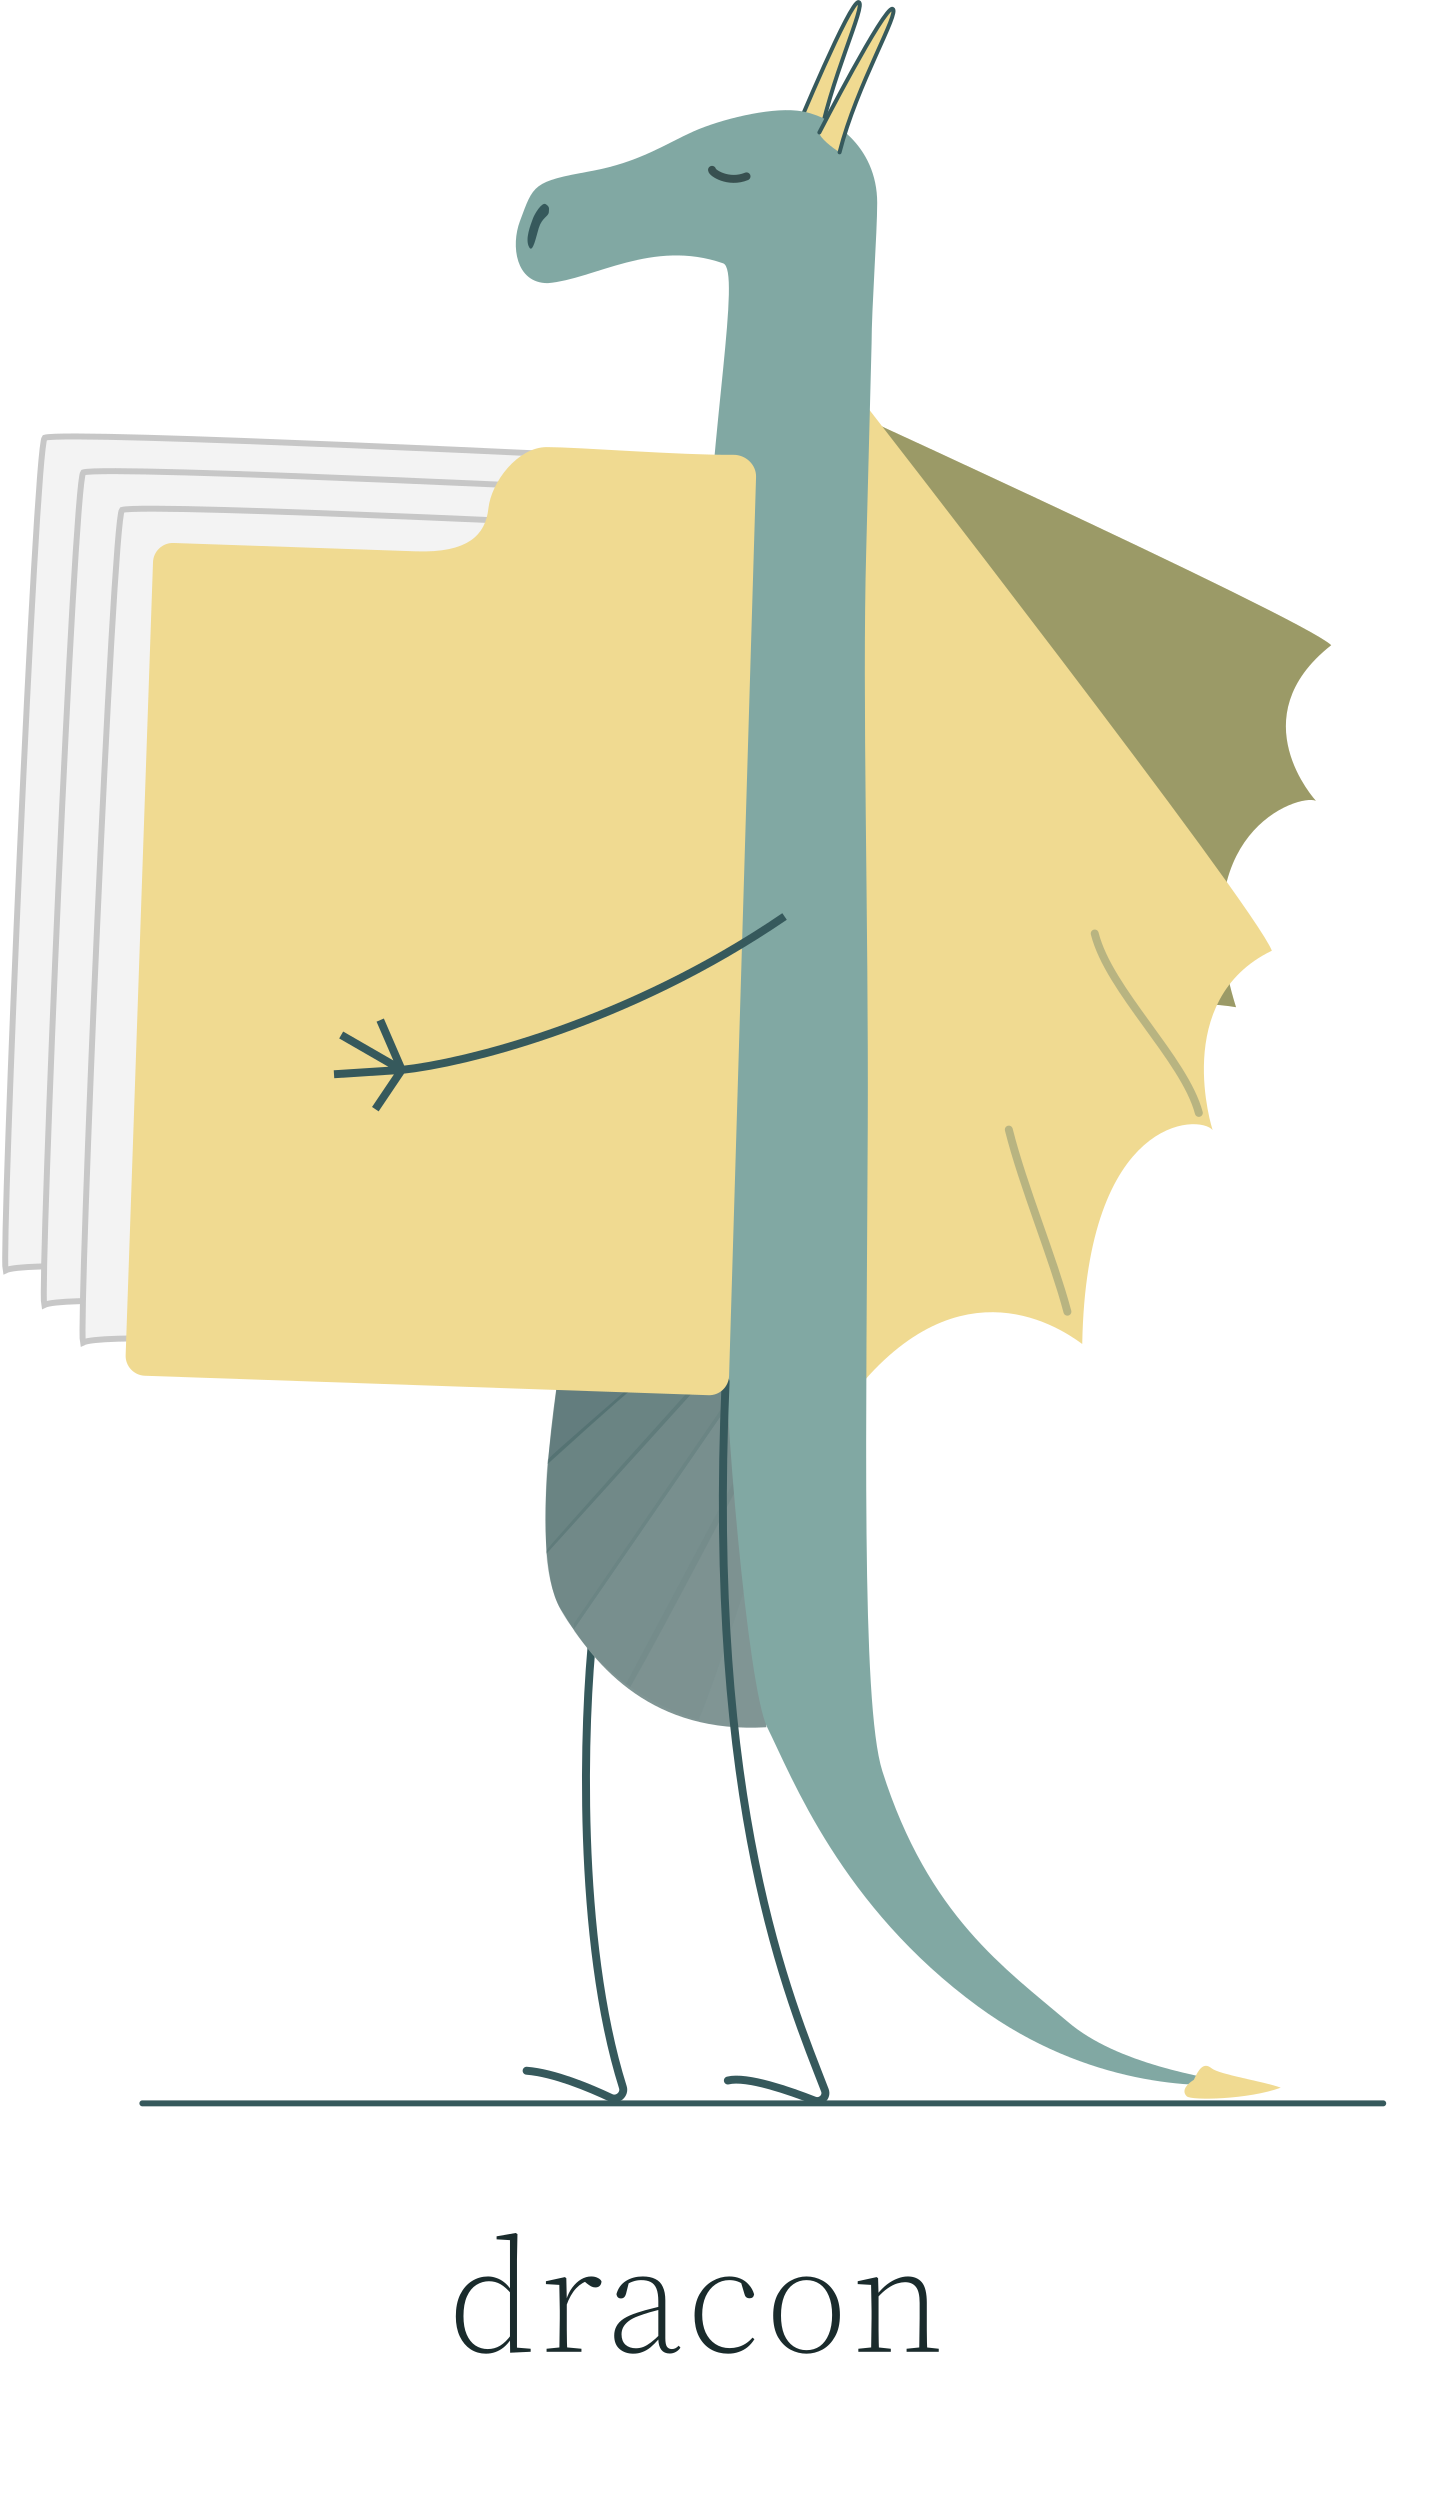
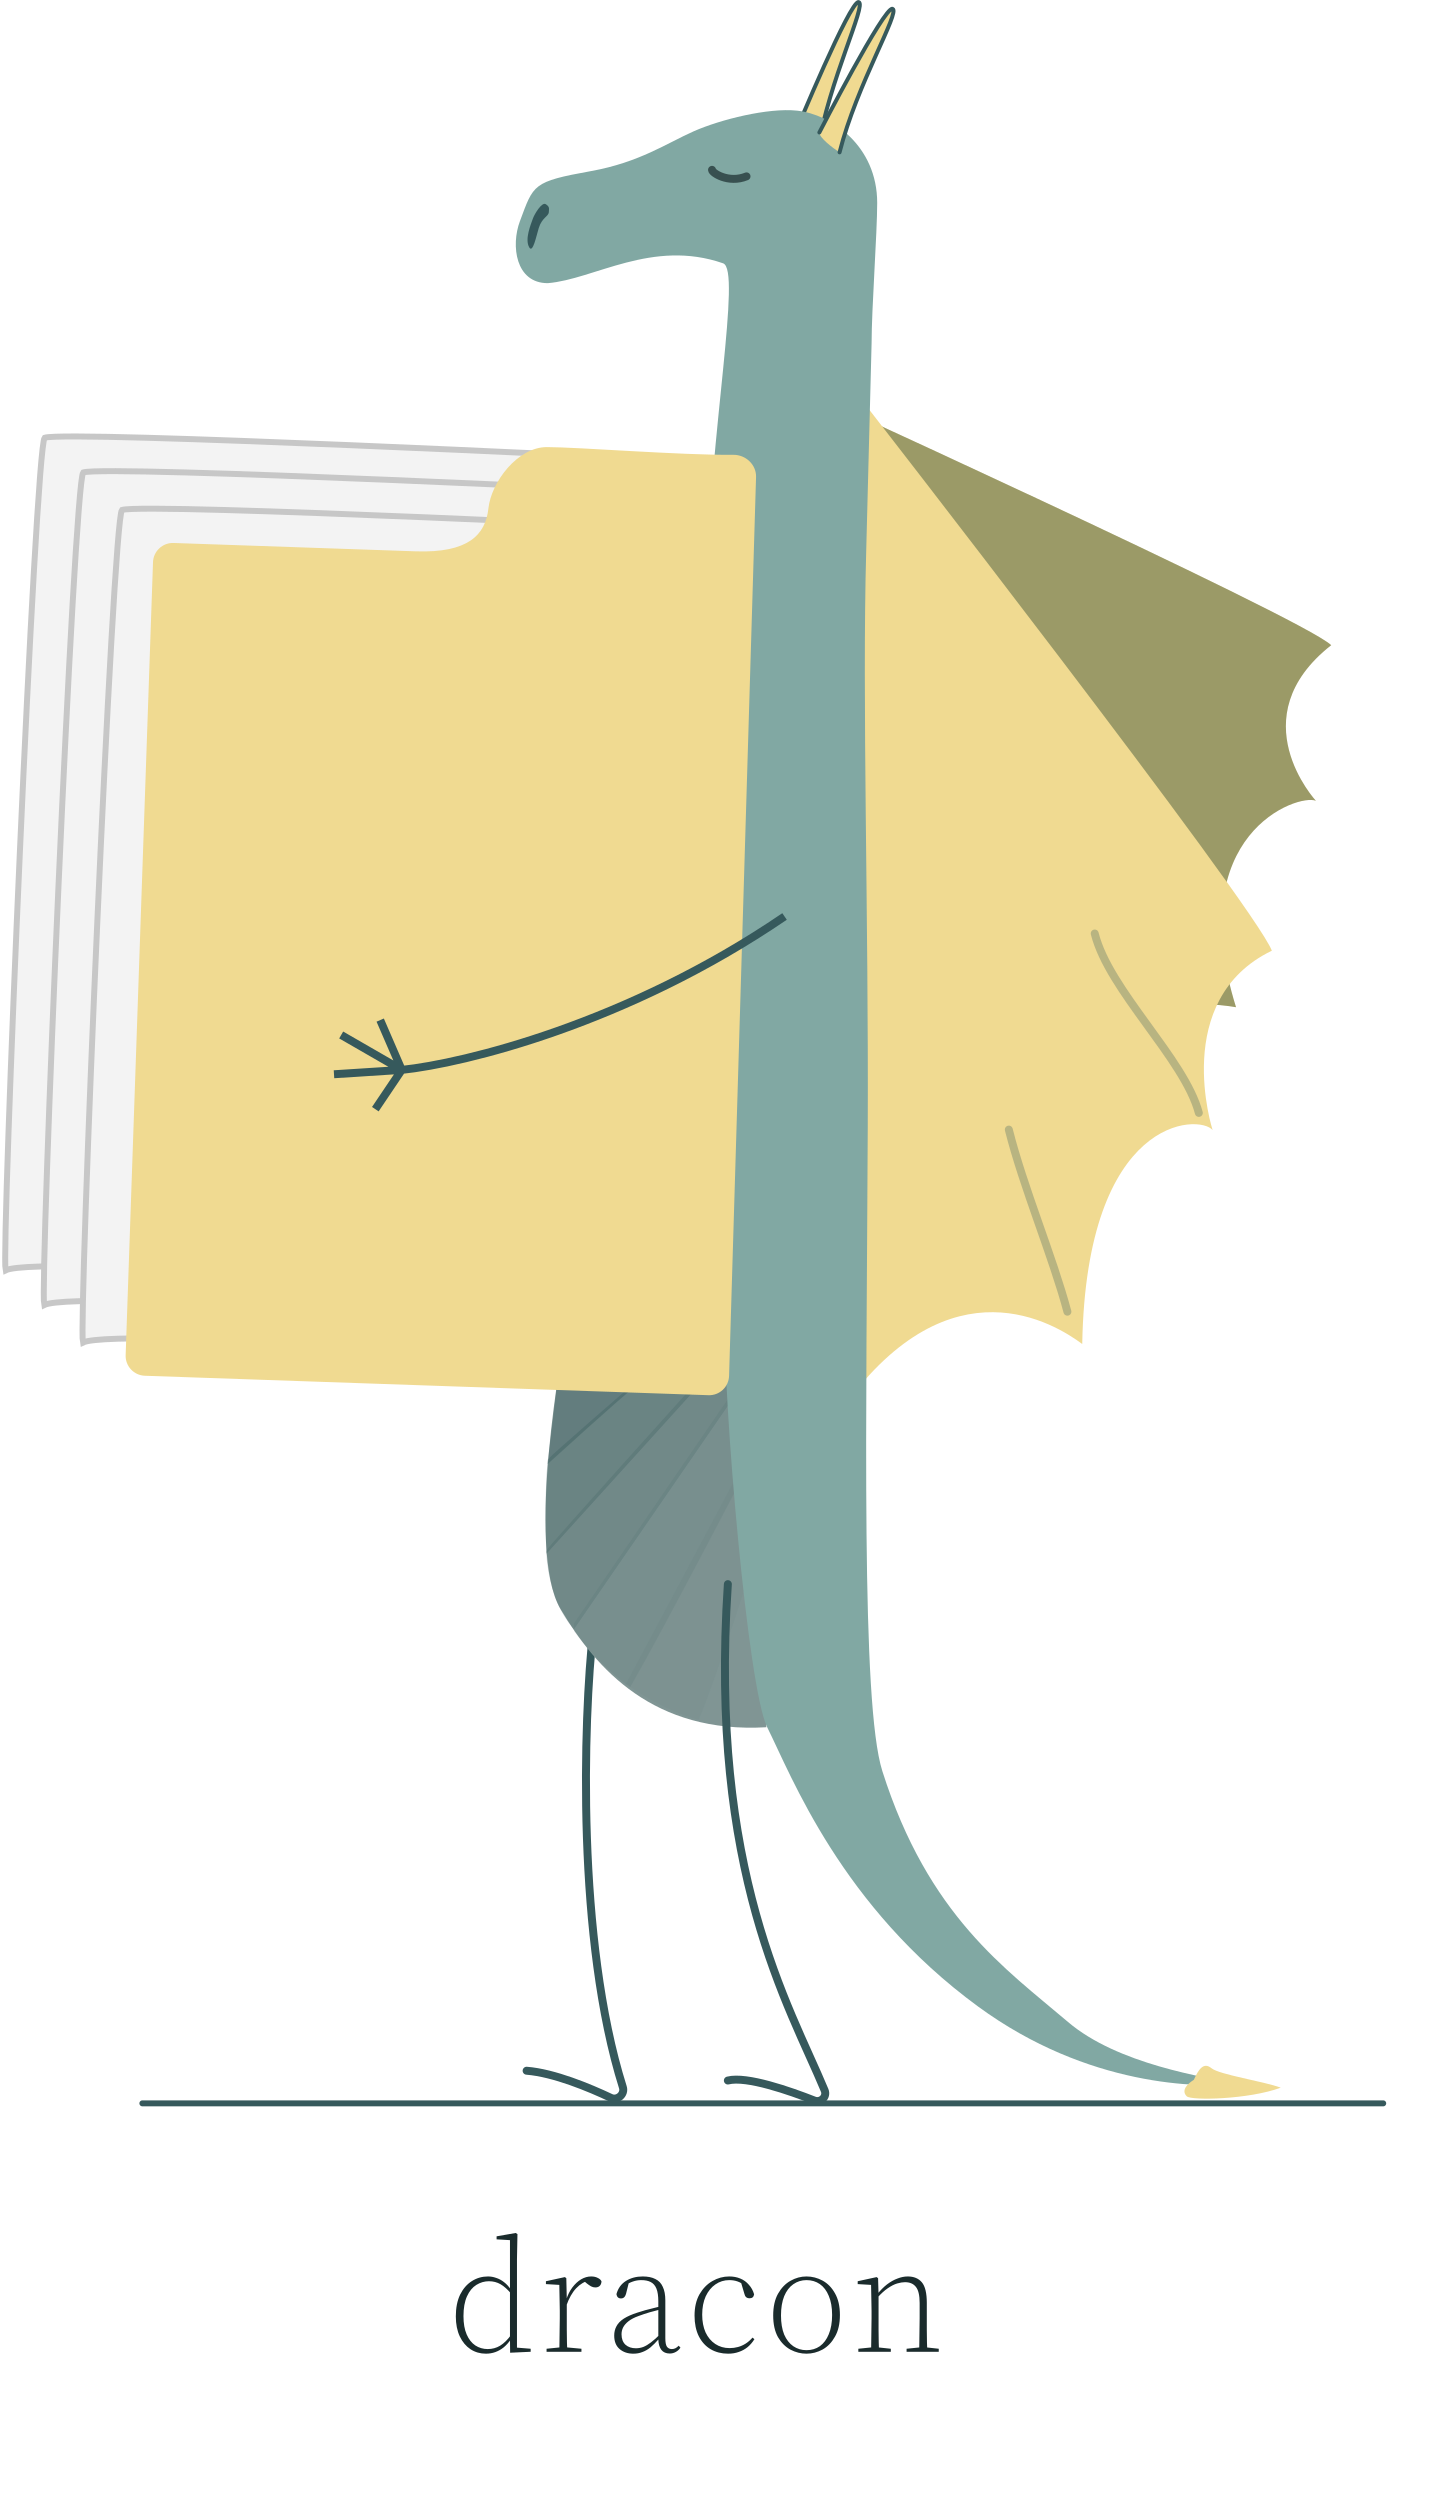
<svg xmlns="http://www.w3.org/2000/svg" width="364" height="628" viewBox="0 0 364 628" fill="none">
  <path d="M199.923 33.002C199.923 33.002 213.601 0.018 215.69 0.528C217.78 1.039 208.281 20.217 205.396 37.559C203.618 36.605 200.035 34.356 199.923 33.002Z" fill="#F0DA91" />
  <path d="M199.923 33.002C199.923 33.002 213.601 0.018 215.69 0.528C217.78 1.039 208.281 20.217 205.396 37.559" stroke="#36595C" stroke-linecap="round" />
  <path d="M310.489 253.012C296.891 209.39 326.094 199.297 330.55 201.156C330.55 201.156 311.253 180.252 334.4 162.071C327.147 155.084 192.388 93.762 192.388 93.762L252.84 285.548C271.138 248.443 302.085 251.576 310.489 253.012Z" fill="#F0DA91" />
  <g style="mix-blend-mode:multiply" opacity="0.45">
    <path d="M310.489 253.012C296.891 209.39 326.094 199.297 330.55 201.156C330.55 201.156 311.253 180.252 334.4 162.071C327.147 155.084 192.388 93.762 192.388 93.762L252.84 285.548C271.138 248.443 302.085 251.576 310.489 253.012Z" fill="#36595C" />
  </g>
  <path d="M271.857 337.613C272.891 280.089 301.281 279.857 304.61 283.875C304.61 283.875 293.983 251.144 319.488 238.816C315.238 227.551 216.056 99.939 216.056 99.939L212.094 353.113C238.962 316.256 264.968 332.503 271.857 337.613Z" fill="#F0DA91" />
  <path d="M149.031 409.421C146.473 432.218 144.846 487.396 156.465 524.326C157.019 526.085 155.096 527.753 153.428 526.967C148.056 524.434 139.156 520.707 132.286 520.168" stroke="#36595C" stroke-width="2" stroke-linecap="round" />
  <path d="M140.815 404.216C131.782 389.019 141.732 336.554 141.732 336.554H187.311C187.311 375.516 192.51 407.501 192.51 433.884C164.3 435.521 149.849 419.413 140.815 404.216Z" fill="#809594" />
  <g style="mix-blend-mode:darken" opacity="0.4">
    <path d="M140.403 348.066L138.191 366.515C138.191 366.515 156.302 350.061 158.299 348.72C157.833 347.982 140.403 348.066 140.403 348.066Z" fill="#36595C" />
    <path d="M140.403 348.066L138.191 366.515C138.191 366.515 156.302 350.061 158.299 348.72C157.833 347.982 140.403 348.066 140.403 348.066Z" stroke="#36595C" />
  </g>
  <g style="mix-blend-mode:darken" opacity="0.3">
    <path d="M138.09 366.817C138.543 366.113 160.277 347.268 160.277 347.268L163.214 341.369L179.422 343.023L137.72 389.059C137.72 389.059 137.136 376.418 138.09 366.817Z" fill="#36595C" />
    <path d="M138.09 366.817C138.543 366.113 160.277 347.268 160.277 347.268L163.214 341.369L179.422 343.023L137.72 389.059C137.72 389.059 137.136 376.418 138.09 366.817Z" stroke="#36595C" />
  </g>
  <g style="mix-blend-mode:darken" opacity="0.2">
    <path d="M144.104 408.503C142.035 405.821 138.472 400.84 137.667 389.767C137.667 389.269 179.324 343.112 179.324 343.112L188.285 344.368C188.285 344.368 144.945 407.315 144.104 408.503Z" fill="#36595C" />
    <path d="M144.104 408.503C142.035 405.821 138.472 400.84 137.667 389.767C137.667 389.269 179.324 343.112 179.324 343.112L188.285 344.368C188.285 344.368 144.945 407.315 144.104 408.503Z" stroke="#36595C" />
  </g>
  <g style="mix-blend-mode:darken" opacity="0.1">
    <path d="M158.137 423.12C152.578 419.136 147.172 412.972 144.676 409.597L144.702 407.941L188.271 344.441L196.924 350.041C187.422 368.409 166.257 408.981 158.137 423.12Z" fill="#36595C" />
    <path d="M158.137 423.12C152.578 419.136 147.172 412.972 144.676 409.597L144.702 407.941L188.271 344.441L196.924 350.041C187.422 368.409 166.257 408.981 158.137 423.12Z" stroke="#36595C" />
  </g>
  <g style="mix-blend-mode:darken" opacity="0.05">
    <path d="M175.181 431.435C167.23 429.142 160.541 424.818 157.887 422.785L189.582 363.307L195.372 369.302C189.989 390.189 177.706 426.118 175.181 431.435Z" fill="#36595C" />
    <path d="M175.181 431.435C167.23 429.142 160.541 424.818 157.887 422.785L189.582 363.307L195.372 369.302C189.989 390.189 177.706 426.118 175.181 431.435Z" stroke="#36595C" />
  </g>
  <path d="M181.64 66.143C163.839 59.953 149.244 70.187 137.594 71.132C129.499 71.132 128.303 61.689 130.602 55.558C134.071 46.307 133.688 45.643 148.483 42.974C160.667 40.776 167.528 35.957 174.249 32.987C180.97 30.016 192.959 27.025 200.215 27.793C208.78 28.7 220.351 36.582 220.351 50.967C220.351 58.548 218.945 77.503 218.945 86.197L217.596 138.238C216.548 175.893 218.209 230.177 217.981 283.184C217.664 356.978 216.259 427.937 221.643 444.898C233.208 481.327 252.675 494.626 268.288 507.925C280.778 518.565 302.548 521.79 311.222 523.524C301.328 524.488 273.338 524.27 245.737 504.071C211.235 478.821 198.899 446.247 192.732 433.911C187.797 424.042 181.669 351.508 182.119 332.555C182.478 219.733 176.45 185.172 177.411 147.335C178.402 108.293 186.306 67.766 181.64 66.143Z" fill="#81A8A3" />
  <g style="mix-blend-mode:darken" opacity="0.7">
    <path d="M178.86 42.665C178.782 43.367 182.959 46.178 187.526 44.304" stroke="#1A2B2C" stroke-width="2" stroke-linecap="round" />
  </g>
  <g style="mix-blend-mode:darken" opacity="0.3">
    <path d="M268.13 329.497C264.551 315.974 256.994 298.077 253.414 283.758" stroke="#36595C" stroke-width="2" stroke-linecap="round" />
  </g>
  <path opacity="0.3" d="M301.146 279.56C297.567 266.037 278.572 248.817 274.992 234.498" stroke="#36595C" stroke-width="2" stroke-linecap="round" />
  <path d="M35.766 528.362H347.463" stroke="#36595C" stroke-width="1.5" stroke-linecap="round" />
  <path d="M298.107 526.588C296.626 525.106 298.286 523.443 299.894 522.448C301.043 519.921 302.296 517.877 304.317 519.531C306.338 521.185 317.436 522.816 321.723 524.424C313.676 527.401 299.225 527.706 298.107 526.588Z" fill="#F0DA91" />
  <g style="mix-blend-mode:darken">
    <path d="M133.85 54.931C134.204 53.888 136.099 50.624 137.115 51.302C138.131 51.979 137.906 52.382 137.867 53.272C137.819 54.385 136.149 54.608 135.326 57.317C134.698 59.386 133.848 63.643 132.963 62.169C131.727 60.111 133.382 56.305 133.85 54.931Z" fill="#36595C" />
  </g>
  <path d="M205.818 33.28C205.818 33.28 222.165 1.534 224.205 2.214C226.245 2.894 215.2 21.226 210.897 38.272C209.204 37.174 205.818 34.638 205.818 33.28Z" fill="#F0DA91" />
  <path d="M205.818 33.28C205.818 33.28 222.165 1.534 224.205 2.214C226.245 2.894 215.2 21.226 210.897 38.272" stroke="#36595C" stroke-linecap="round" />
-   <path d="M182.276 347.02C177.524 454.359 198.411 502.208 207.207 525.067C207.837 526.704 206.178 528.287 204.545 527.645C198.467 525.257 187.553 521.423 182.839 522.627" stroke="#36595C" stroke-width="2" stroke-linecap="round" />
+   <path d="M182.838 397.933C178.002 470.469 198.371 503.923 207.149 525.09C207.821 526.711 206.177 528.287 204.544 527.645C198.466 525.257 187.552 521.423 182.838 522.627" stroke="#36595C" stroke-width="2" stroke-linecap="round" />
  <path d="M149.831 324.229L159.632 115.08C159.632 115.08 17.275 108.084 11.207 109.959C8.885 112.885 0.276 313.716 1.405 319.108C9.605 314.987 149.831 324.229 149.831 324.229Z" fill="#F3F3F3" stroke="#C7C7C7" stroke-width="1.5" />
  <path d="M159.525 332.942L169.326 123.793C169.326 123.793 26.968 116.797 20.9 118.672C18.578 121.598 9.969 322.429 11.099 327.821C19.298 323.7 159.525 332.942 159.525 332.942Z" fill="#F3F3F3" stroke="#C7C7C7" stroke-width="1.5" />
  <path d="M169.257 342.372L179.058 133.223C179.058 133.223 36.701 126.226 30.632 128.102C28.311 131.028 19.701 331.858 20.831 337.25C29.031 333.129 169.257 342.372 169.257 342.372Z" fill="#F3F3F3" stroke="#C7C7C7" stroke-width="1.5" />
  <path d="M122.69 127.709C123.416 121.034 130.058 112.31 137.373 112.31C145.149 112.31 170.869 114.364 184.253 114.252C187.328 114.226 190.012 116.741 189.92 119.814L183.143 345.627C183.06 348.396 180.741 350.57 177.973 350.474L36.387 345.589C33.627 345.494 31.467 343.18 31.562 340.42L38.435 141.22C38.53 138.461 40.844 136.3 43.604 136.396L104.45 138.495C117.587 138.948 121.963 134.384 122.69 127.709Z" fill="#F0DA91" />
  <path d="M100.922 268.758L95.505 256.247M100.922 268.758L83.897 269.854M100.922 268.758L94.28 278.625M100.922 268.758L85.703 259.987M100.922 268.758C116.527 267.134 157.604 257.152 197.079 230.218" stroke="#36595C" stroke-width="2" />
  <path d="M122.064 591.245C120.624 591.245 119.331 590.871 118.184 590.125C117.064 589.378 116.171 588.311 115.504 586.925C114.837 585.511 114.504 583.831 114.504 581.885C114.504 579.725 114.864 577.898 115.584 576.405C116.331 574.911 117.317 573.778 118.544 573.005C119.771 572.231 121.117 571.845 122.584 571.845C123.277 571.845 123.957 571.965 124.624 572.205C125.317 572.418 125.984 572.778 126.624 573.285C127.264 573.765 127.864 574.431 128.424 575.285H128.824L128.504 576.285C127.544 575.138 126.624 574.311 125.744 573.805C124.864 573.298 123.891 573.045 122.824 573.045C121.704 573.045 120.651 573.351 119.664 573.965C118.677 574.578 117.891 575.538 117.304 576.845C116.717 578.151 116.424 579.805 116.424 581.805C116.424 583.645 116.691 585.178 117.224 586.405C117.757 587.631 118.477 588.551 119.384 589.165C120.317 589.778 121.357 590.085 122.504 590.085C123.651 590.085 124.691 589.805 125.624 589.245C126.584 588.658 127.517 587.738 128.424 586.485L128.784 587.565H128.384C127.824 588.391 127.211 589.085 126.544 589.645C125.877 590.178 125.171 590.578 124.424 590.845C123.677 591.111 122.891 591.245 122.064 591.245ZM128.144 591.005L128.104 587.405V587.325V575.525V575.285V562.725L124.744 562.525V561.765L129.544 560.925L129.984 561.205L129.864 567.565V589.725L133.304 590.005V590.765L128.144 591.005ZM137.298 590.765V590.005L141.258 589.605H141.738L146.058 590.005V590.765H137.298ZM140.458 590.765C140.511 590.151 140.538 589.351 140.538 588.365C140.565 587.351 140.578 586.311 140.578 585.245C140.605 584.151 140.618 583.191 140.618 582.365V580.525C140.618 579.671 140.605 578.885 140.578 578.165C140.578 577.418 140.565 576.698 140.538 576.005C140.538 575.311 140.525 574.631 140.498 573.965L137.138 573.765V573.045L141.898 572.005L142.258 572.285L142.378 577.645V577.685V582.365C142.378 583.191 142.378 584.151 142.378 585.245C142.405 586.311 142.418 587.351 142.418 588.365C142.445 589.351 142.471 590.151 142.498 590.765H140.458ZM142.258 579.205L141.818 577.645H142.258C142.631 576.471 143.138 575.458 143.778 574.605C144.445 573.725 145.178 573.045 145.978 572.565C146.805 572.085 147.645 571.845 148.498 571.845C149.138 571.845 149.685 571.965 150.138 572.205C150.618 572.418 150.938 572.711 151.098 573.085C151.071 573.591 150.911 573.978 150.618 574.245C150.351 574.485 149.991 574.605 149.538 574.605C149.165 574.605 148.805 574.511 148.458 574.325C148.138 574.138 147.791 573.898 147.418 573.605L146.578 572.885L148.098 572.845C146.871 573.085 145.751 573.738 144.738 574.805C143.751 575.845 142.925 577.311 142.258 579.205ZM159.089 591.245C157.702 591.245 156.555 590.858 155.649 590.085C154.742 589.311 154.289 588.178 154.289 586.685C154.289 585.831 154.475 585.058 154.849 584.365C155.222 583.645 155.835 583.005 156.689 582.445C157.569 581.885 158.715 581.378 160.129 580.925C160.769 580.711 161.422 580.511 162.089 580.325C162.755 580.138 163.435 579.965 164.129 579.805C164.822 579.618 165.515 579.445 166.209 579.285V580.045C165.222 580.285 164.222 580.551 163.209 580.845C162.222 581.138 161.302 581.445 160.449 581.765C159.382 582.138 158.529 582.578 157.889 583.085C157.275 583.565 156.822 584.085 156.529 584.645C156.262 585.178 156.129 585.751 156.129 586.365C156.129 587.511 156.462 588.391 157.129 589.005C157.795 589.591 158.662 589.885 159.729 589.885C160.369 589.885 160.982 589.778 161.569 589.565C162.182 589.325 162.835 588.938 163.529 588.405C164.249 587.871 165.075 587.125 166.009 586.165L166.169 587.565H165.489C164.742 588.418 164.035 589.125 163.369 589.685C162.702 590.218 162.022 590.605 161.329 590.845C160.662 591.111 159.915 591.245 159.089 591.245ZM168.249 591.205C167.315 591.205 166.609 590.898 166.129 590.285C165.649 589.645 165.395 588.751 165.369 587.605V587.485V578.125C165.369 576.738 165.209 575.658 164.889 574.885C164.569 574.111 164.089 573.565 163.449 573.245C162.835 572.925 162.049 572.765 161.089 572.765C160.342 572.765 159.635 572.885 158.969 573.125C158.329 573.338 157.649 573.685 156.929 574.165L158.009 573.205L157.249 576.245C157.142 576.618 156.982 576.898 156.769 577.085C156.582 577.271 156.315 577.365 155.969 577.365C155.649 577.365 155.395 577.271 155.209 577.085C155.022 576.898 154.902 576.631 154.849 576.285C155.249 574.818 156.049 573.711 157.249 572.965C158.449 572.218 159.849 571.845 161.449 571.845C162.729 571.845 163.782 572.058 164.609 572.485C165.462 572.885 166.089 573.538 166.489 574.445C166.915 575.325 167.129 576.458 167.129 577.845V587.325C167.129 588.365 167.262 589.085 167.529 589.485C167.822 589.885 168.235 590.085 168.769 590.085C169.089 590.085 169.382 590.018 169.649 589.885C169.915 589.751 170.195 589.538 170.489 589.245L170.929 589.725C170.635 590.178 170.249 590.538 169.769 590.805C169.289 591.071 168.782 591.205 168.249 591.205ZM182.91 591.245C181.257 591.245 179.79 590.871 178.51 590.125C177.257 589.378 176.27 588.298 175.55 586.885C174.83 585.445 174.47 583.711 174.47 581.685C174.47 579.578 174.884 577.791 175.71 576.325C176.564 574.858 177.644 573.751 178.95 573.005C180.284 572.231 181.697 571.845 183.19 571.845C184.204 571.845 185.124 572.018 185.95 572.365C186.804 572.711 187.524 573.231 188.11 573.925C188.724 574.591 189.164 575.391 189.43 576.325C189.377 576.671 189.257 576.925 189.07 577.085C188.884 577.245 188.63 577.325 188.31 577.325C187.937 577.325 187.644 577.231 187.43 577.045C187.217 576.858 187.07 576.578 186.99 576.205L186.03 572.965L187.23 574.245C186.537 573.685 185.87 573.298 185.23 573.085C184.617 572.871 183.937 572.765 183.19 572.765C181.91 572.765 180.75 573.125 179.71 573.845C178.697 574.538 177.884 575.538 177.27 576.845C176.684 578.151 176.39 579.685 176.39 581.445C176.39 583.125 176.67 584.605 177.23 585.885C177.817 587.138 178.63 588.111 179.67 588.805C180.71 589.498 181.91 589.845 183.27 589.845C184.017 589.845 184.724 589.751 185.39 589.565C186.084 589.378 186.737 589.085 187.35 588.685C187.964 588.285 188.524 587.791 189.03 587.205L189.51 587.605C189.03 588.378 188.457 589.045 187.79 589.605C187.124 590.138 186.39 590.538 185.59 590.805C184.79 591.098 183.897 591.245 182.91 591.245ZM202.586 591.245C201.199 591.245 199.866 590.911 198.586 590.245C197.306 589.551 196.253 588.498 195.426 587.085C194.626 585.645 194.226 583.831 194.226 581.645C194.226 579.458 194.626 577.645 195.426 576.205C196.253 574.738 197.306 573.645 198.586 572.925C199.866 572.205 201.199 571.845 202.586 571.845C203.999 571.845 205.346 572.191 206.626 572.885C207.906 573.578 208.946 574.645 209.746 576.085C210.573 577.525 210.986 579.338 210.986 581.525C210.986 583.711 210.573 585.525 209.746 586.965C208.946 588.405 207.906 589.485 206.626 590.205C205.346 590.898 203.999 591.245 202.586 591.245ZM202.586 590.365C203.866 590.365 204.986 590.031 205.946 589.365C206.906 588.671 207.653 587.671 208.186 586.365C208.746 585.031 209.026 583.418 209.026 581.525C209.026 579.631 208.746 578.031 208.186 576.725C207.653 575.418 206.906 574.431 205.946 573.765C204.986 573.098 203.866 572.765 202.586 572.765C201.359 572.765 200.253 573.111 199.266 573.805C198.306 574.471 197.546 575.471 196.986 576.805C196.453 578.138 196.186 579.751 196.186 581.645C196.186 583.538 196.453 585.138 196.986 586.445C197.546 587.725 198.306 588.698 199.266 589.365C200.253 590.031 201.359 590.365 202.586 590.365ZM215.614 590.765V590.005L219.534 589.605H220.014L223.774 590.005V590.765H215.614ZM218.774 590.765C218.827 590.151 218.854 589.351 218.854 588.365C218.88 587.351 218.894 586.311 218.894 585.245C218.92 584.151 218.934 583.191 218.934 582.365V580.525C218.934 579.671 218.92 578.885 218.894 578.165C218.894 577.418 218.88 576.698 218.854 576.005C218.854 575.311 218.84 574.631 218.814 573.965L215.454 573.765V573.045L220.214 572.005L220.574 572.285L220.694 576.445V576.485V582.365C220.694 583.191 220.694 584.151 220.694 585.245C220.72 586.311 220.734 587.351 220.734 588.365C220.76 589.351 220.787 590.151 220.814 590.765H218.774ZM227.734 590.765V590.005L231.654 589.605H232.134L235.814 590.005V590.765H227.734ZM230.894 590.765C230.92 590.151 230.934 589.351 230.934 588.365C230.96 587.378 230.974 586.351 230.974 585.285C231 584.191 231.014 583.218 231.014 582.365V578.525C231.014 576.578 230.694 575.218 230.054 574.445C229.44 573.671 228.534 573.285 227.334 573.285C226.774 573.285 226.12 573.391 225.374 573.605C224.654 573.818 223.867 574.218 223.014 574.805C222.187 575.365 221.307 576.165 220.374 577.205L220.054 576.405H220.294C221.12 575.365 221.96 574.511 222.814 573.845C223.694 573.178 224.574 572.685 225.454 572.365C226.334 572.018 227.187 571.845 228.014 571.845C229.56 571.845 230.747 572.338 231.574 573.325C232.4 574.311 232.814 576.031 232.814 578.485V582.365C232.814 583.218 232.814 584.191 232.814 585.285C232.84 586.351 232.854 587.378 232.854 588.365C232.88 589.351 232.907 590.151 232.934 590.765H230.894Z" fill="#1A2B2C" />
</svg>
